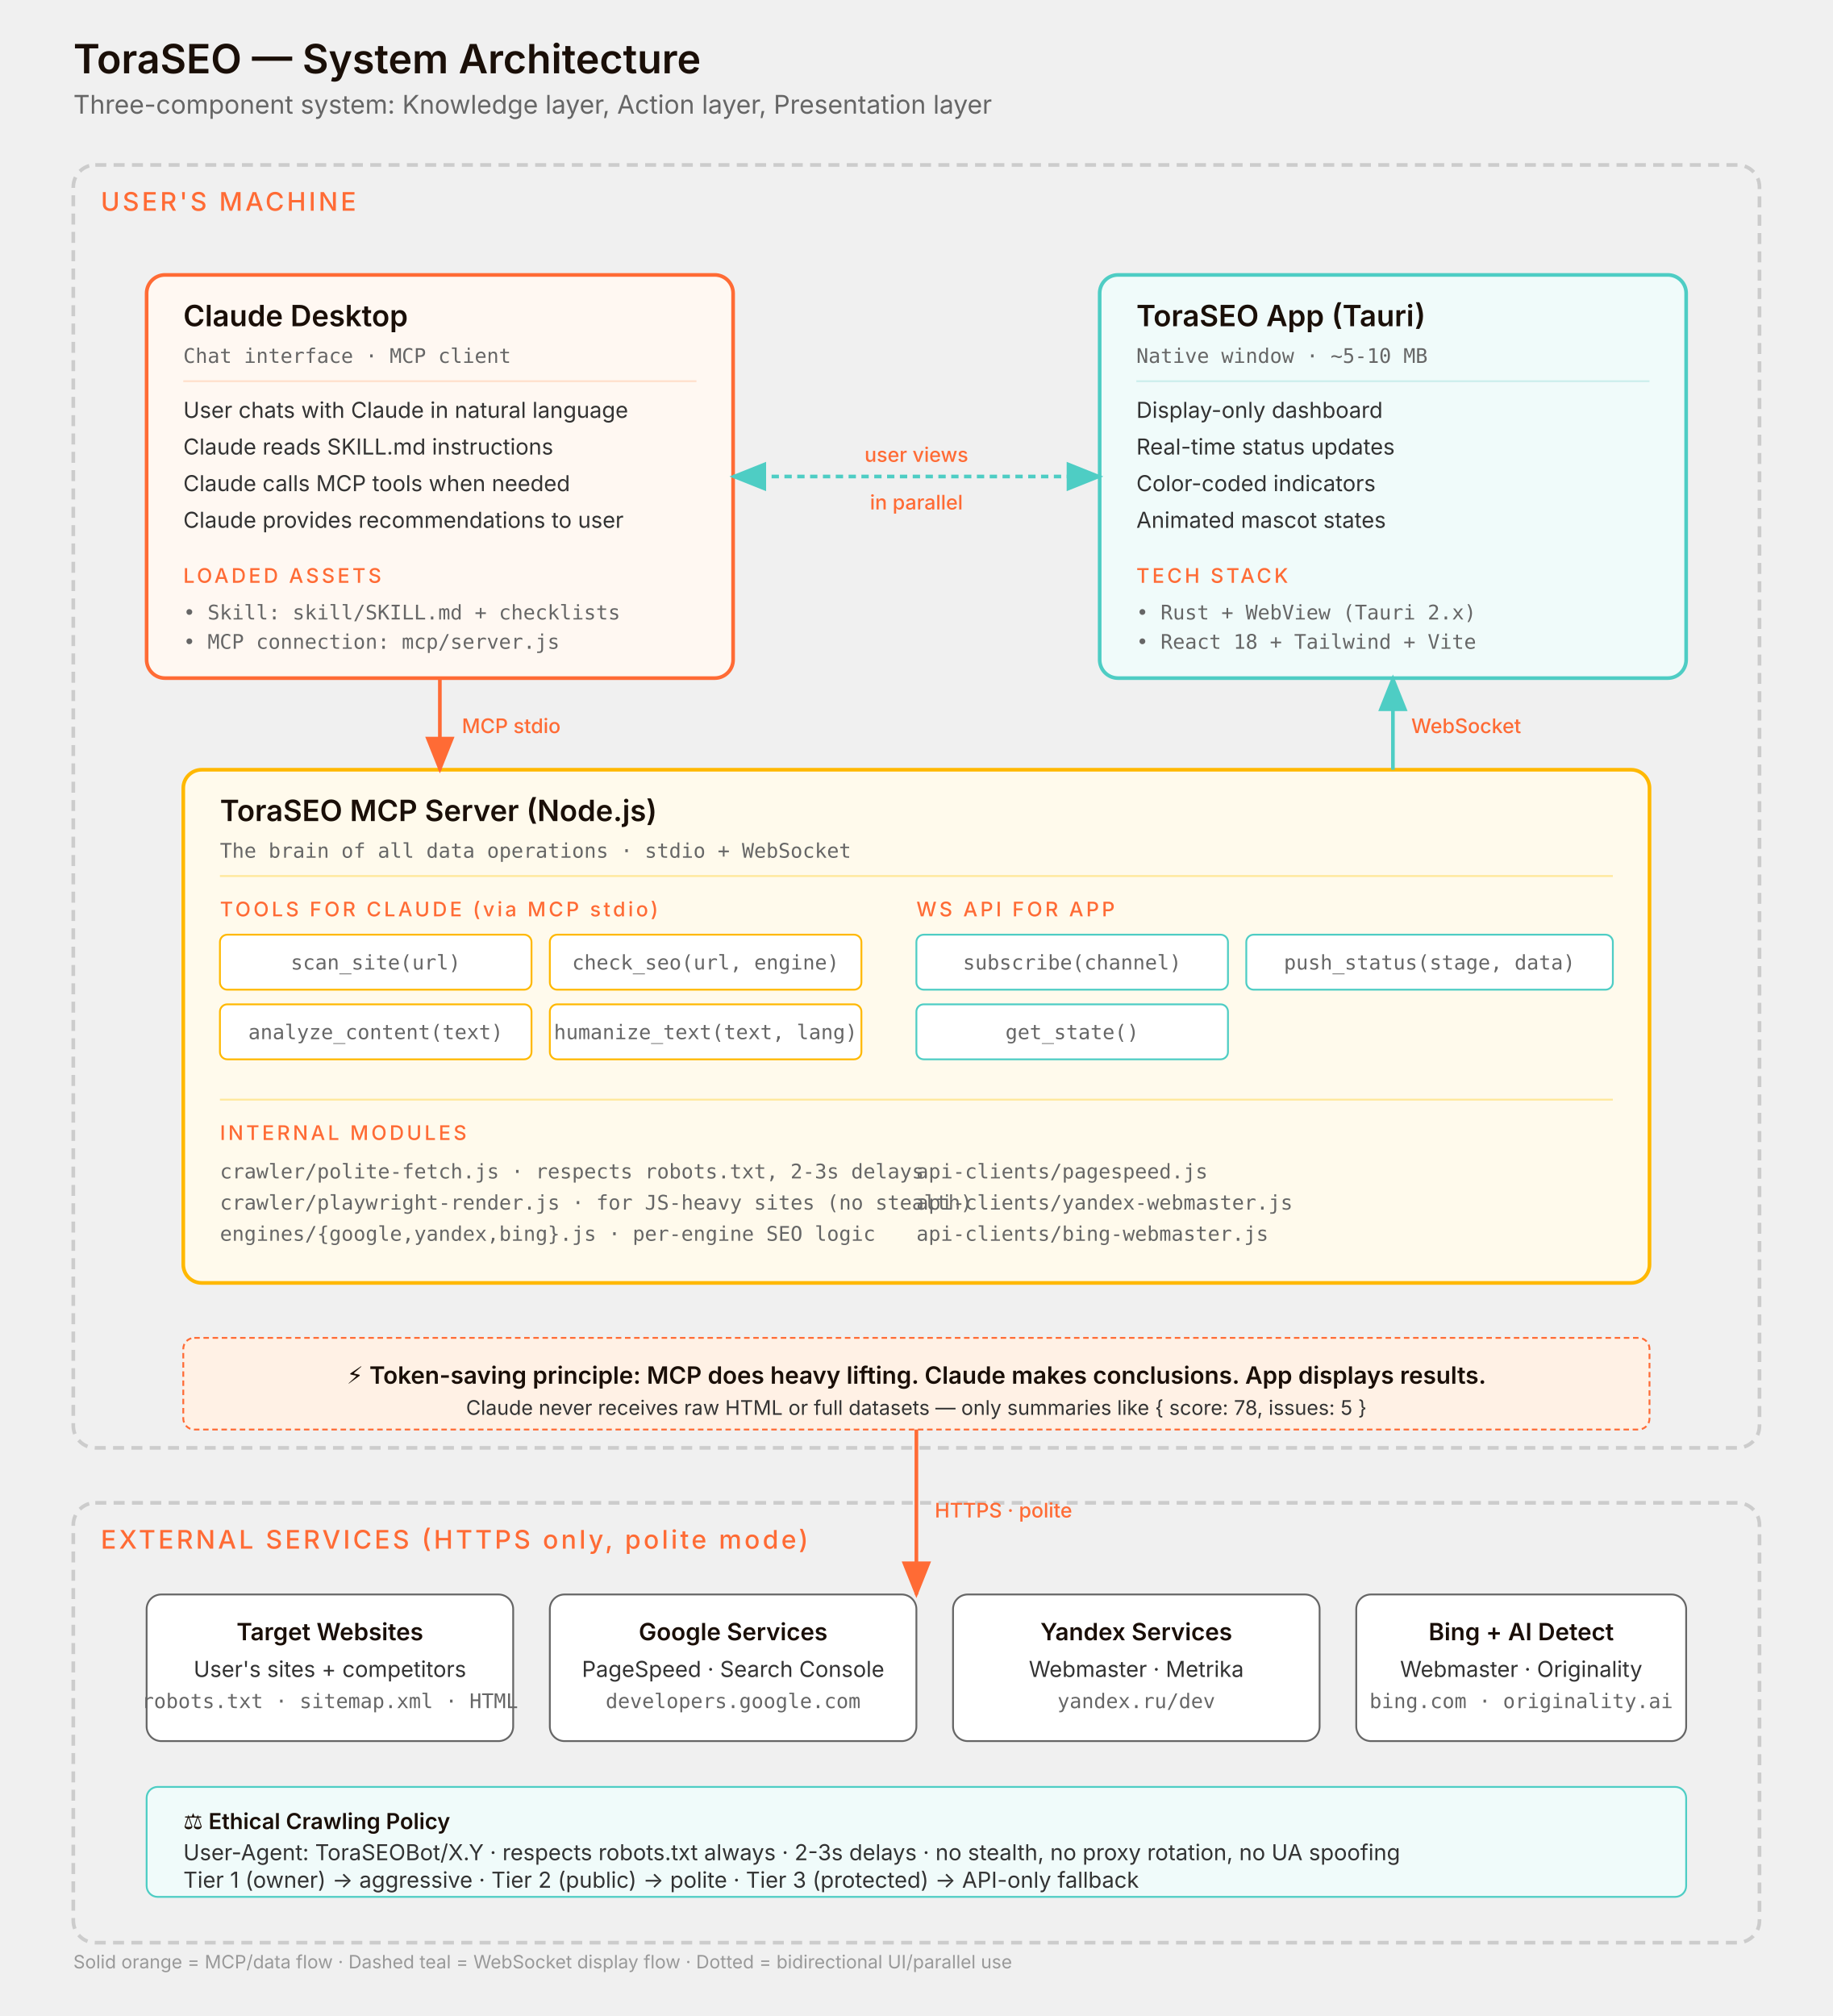
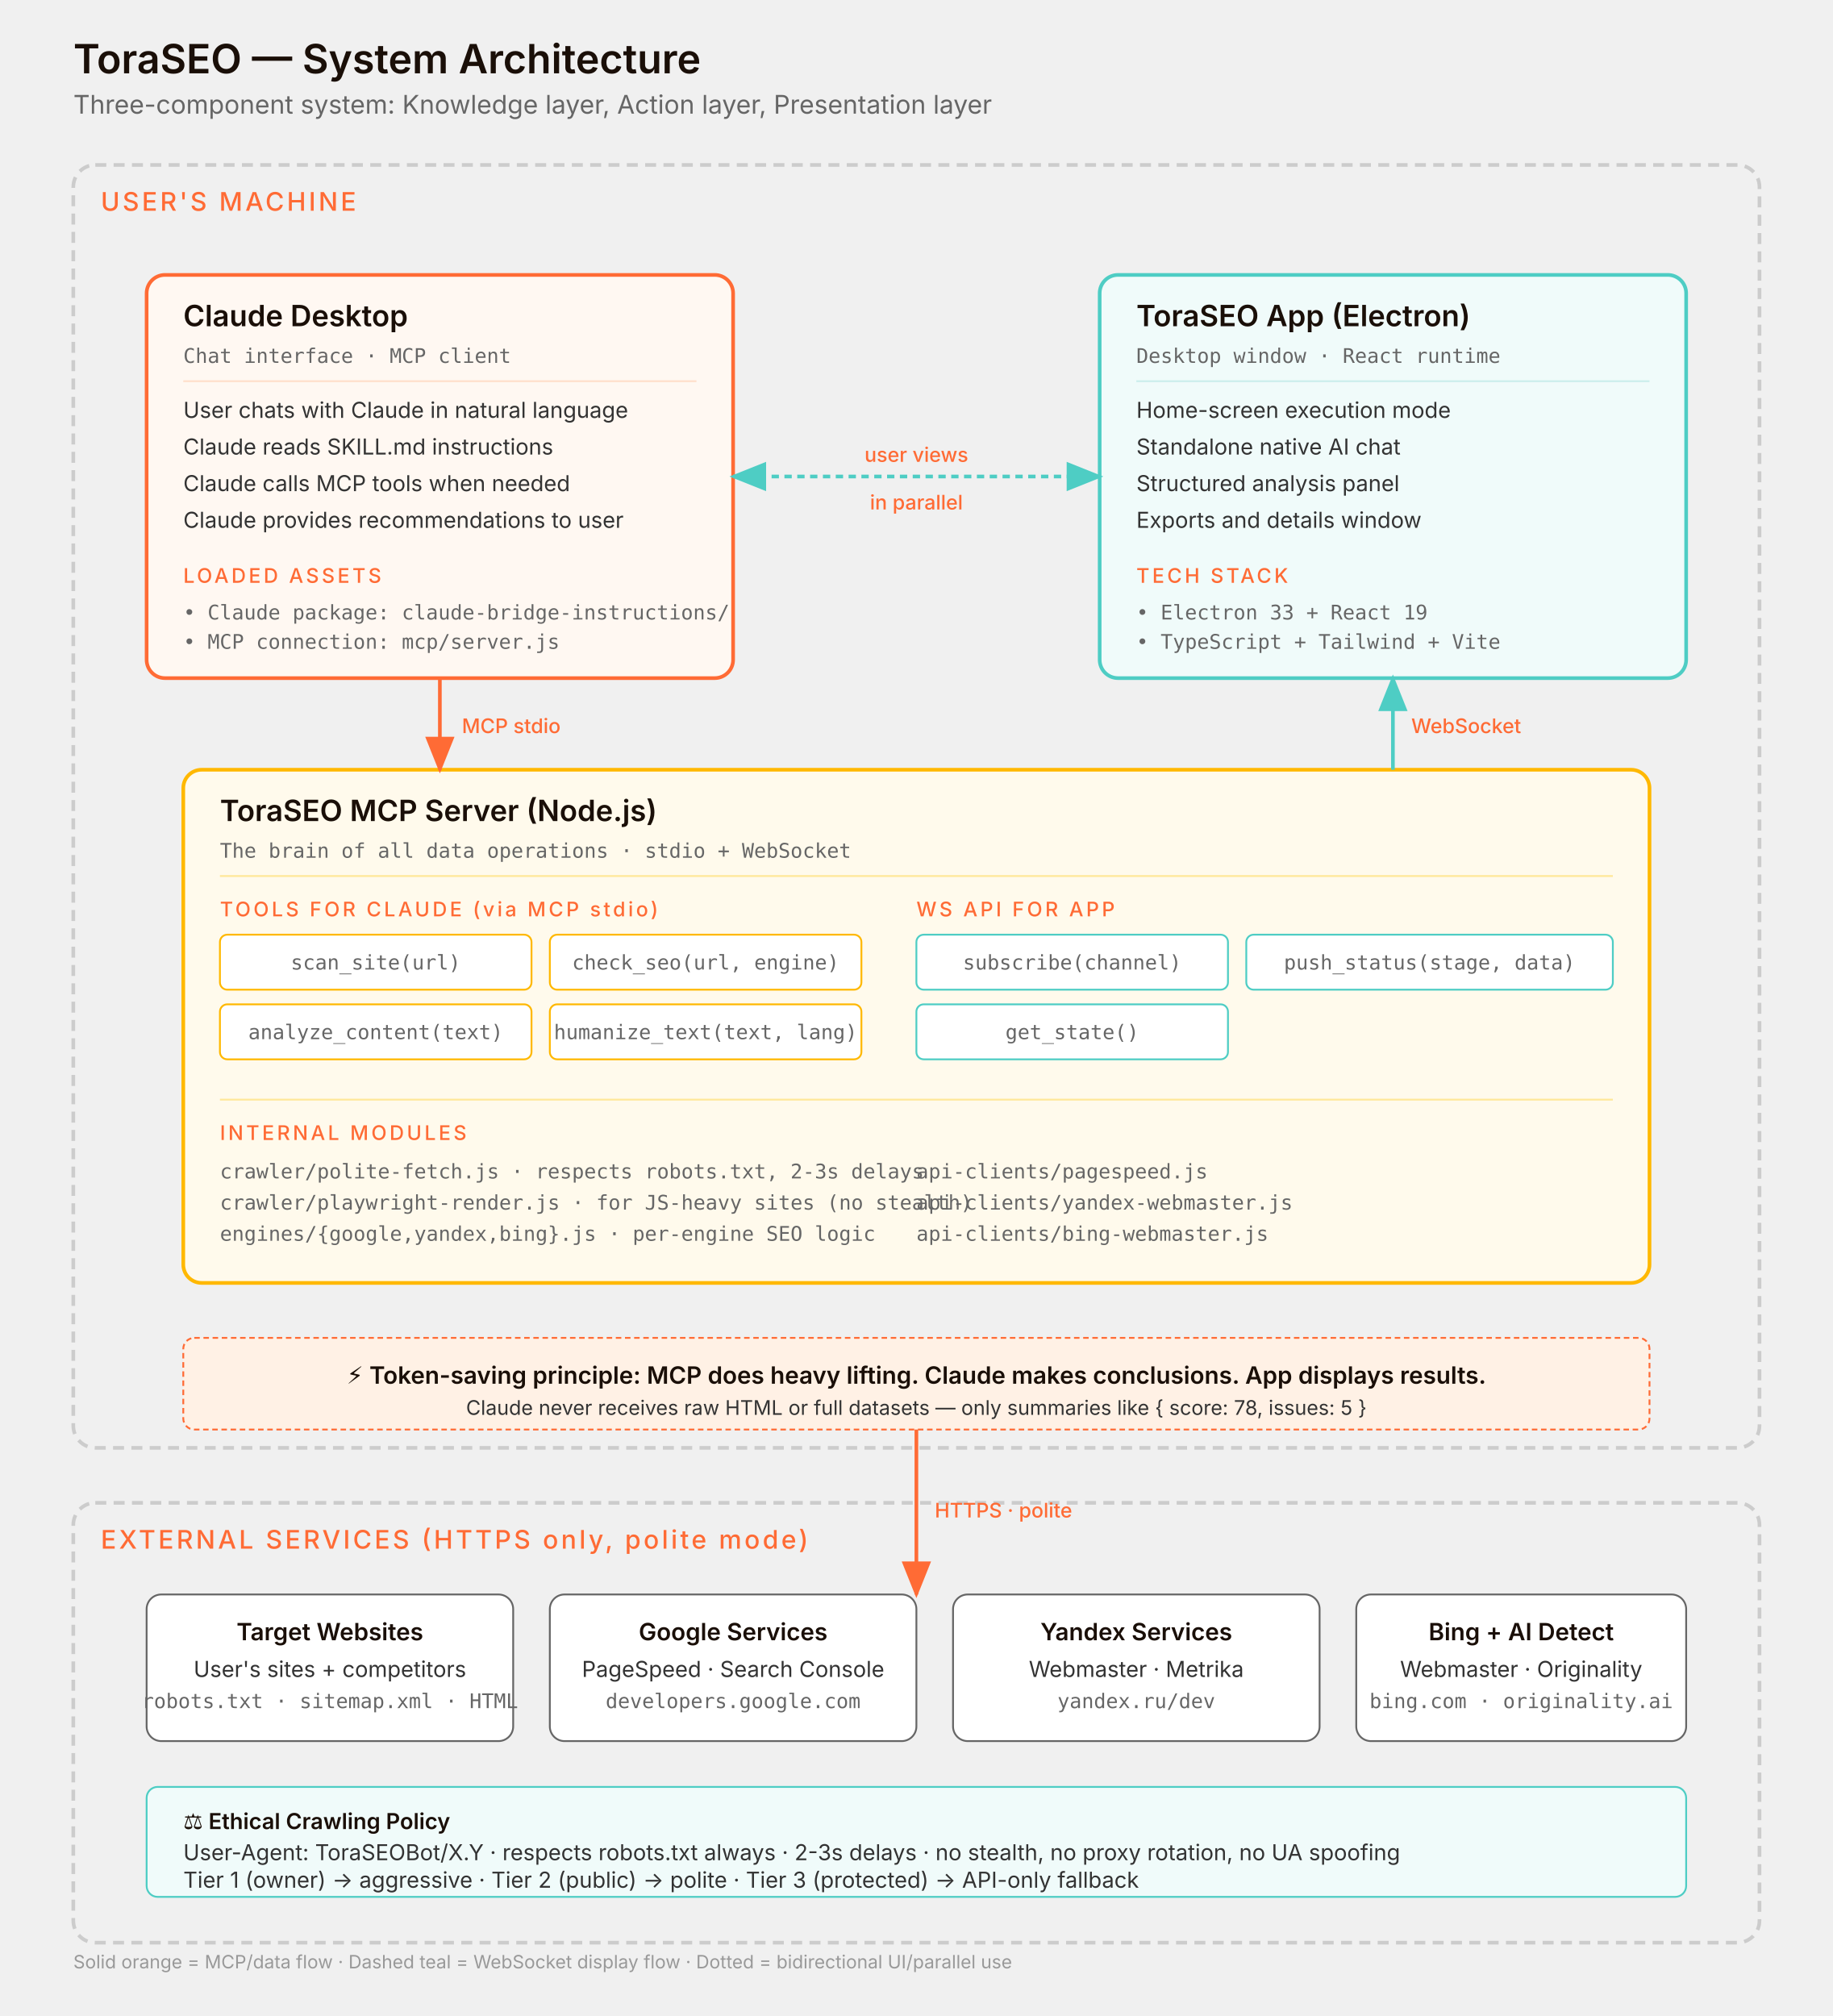
<svg xmlns="http://www.w3.org/2000/svg" viewBox="0 0 1000 1100" width="1000" height="1100" role="img">
  <defs>
    <style>
      .title { font-family: -apple-system, BlinkMacSystemFont, sans-serif; font-size: 22px; font-weight: 600; fill: #1A0F08; }
      .subtitle { font-family: -apple-system, BlinkMacSystemFont, sans-serif; font-size: 14px; fill: #666; }
      .section { font-family: -apple-system, BlinkMacSystemFont, sans-serif; font-size: 14px; font-weight: 500; fill: #FF6B35; letter-spacing: 1.5px; }
      .box-title { font-family: -apple-system, BlinkMacSystemFont, sans-serif; font-size: 16px; font-weight: 600; fill: #1A0F08; }
      .box-text { font-family: -apple-system, BlinkMacSystemFont, sans-serif; font-size: 12px; fill: #333; }
      .box-tech { font-family: 'SF Mono', Menlo, Consolas, monospace; font-size: 11px; fill: #666; }
      .arrow-label { font-family: -apple-system, BlinkMacSystemFont, sans-serif; font-size: 11px; font-weight: 500; fill: #FF6B35; }
      .small { font-family: -apple-system, BlinkMacSystemFont, sans-serif; font-size: 10px; fill: #999; }
    </style>
    <marker id="arrowhead" markerWidth="10" markerHeight="8" refX="9" refY="4" orient="auto">
      <polygon points="0 0, 10 4, 0 8" fill="#FF6B35" />
    </marker>
    <marker id="arrowhead-bidir" markerWidth="10" markerHeight="8" refX="9" refY="4" orient="auto">
      <polygon points="0 0, 10 4, 0 8" fill="#4ECDC4" />
    </marker>
    <marker id="arrowhead-bidir-start" markerWidth="10" markerHeight="8" refX="1" refY="4" orient="auto">
      <polygon points="10 0, 0 4, 10 8" fill="#4ECDC4" />
    </marker>
  </defs>
  <text x="40" y="40" class="title">ToraSEO — System Architecture</text>
  <text x="40" y="62" class="subtitle">Three-component system: Knowledge layer, Action layer, Presentation layer</text>
  <rect x="40" y="90" width="920" height="700" rx="12" fill="none" stroke="#CCCCCC" stroke-width="2" stroke-dasharray="6 4" />
  <text x="55" y="115" class="section">USER'S MACHINE</text>
  <g>
    <rect x="80" y="150" width="320" height="220" rx="10" fill="#FFF8F2" stroke="#FF6B35" stroke-width="2" />
    <text x="100" y="178" class="box-title">Claude Desktop</text>
    <text x="100" y="198" class="box-tech">Chat interface · MCP client</text>
    <line x1="100" y1="208" x2="380" y2="208" stroke="#FFE0CC" stroke-width="1" />
    <text x="100" y="228" class="box-text">User chats with Claude in natural language</text>
    <text x="100" y="248" class="box-text">Claude reads SKILL.md instructions</text>
    <text x="100" y="268" class="box-text">Claude calls MCP tools when needed</text>
    <text x="100" y="288" class="box-text">Claude provides recommendations to user</text>
    <text x="100" y="318" class="section" style="font-size: 11px">LOADED ASSETS</text>
-     <text x="100" y="338" class="box-tech">• Skill: skill/SKILL.md + checklists</text>
+     <text x="100" y="338" class="box-tech">• Claude package: claude-bridge-instructions/</text>
    <text x="100" y="354" class="box-tech">• MCP connection: mcp/server.js</text>
  </g>
  <g>
    <rect x="600" y="150" width="320" height="220" rx="10" fill="#F0FBFA" stroke="#4ECDC4" stroke-width="2" />
-     <text x="620" y="178" class="box-title">ToraSEO App (Tauri)</text>
-     <text x="620" y="198" class="box-tech">Native window · ~5-10 MB</text>
+     <text x="620" y="178" class="box-title">ToraSEO App (Electron)</text>
+     <text x="620" y="198" class="box-tech">Desktop window · React runtime</text>
    <line x1="620" y1="208" x2="900" y2="208" stroke="#CCEEEC" stroke-width="1" />
-     <text x="620" y="228" class="box-text">Display-only dashboard</text>
-     <text x="620" y="248" class="box-text">Real-time status updates</text>
-     <text x="620" y="268" class="box-text">Color-coded indicators</text>
-     <text x="620" y="288" class="box-text">Animated mascot states</text>
+     <text x="620" y="228" class="box-text">Home-screen execution mode</text>
+     <text x="620" y="248" class="box-text">Standalone native AI chat</text>
+     <text x="620" y="268" class="box-text">Structured analysis panel</text>
+     <text x="620" y="288" class="box-text">Exports and details window</text>
    <text x="620" y="318" class="section" style="font-size: 11px">TECH STACK</text>
-     <text x="620" y="338" class="box-tech">• Rust + WebView (Tauri 2.x)</text>
-     <text x="620" y="354" class="box-tech">• React 18 + Tailwind + Vite</text>
+     <text x="620" y="338" class="box-tech">• Electron 33 + React 19</text>
+     <text x="620" y="354" class="box-tech">• TypeScript + Tailwind + Vite</text>
  </g>
  <line x1="400" y1="260" x2="600" y2="260" stroke="#4ECDC4" stroke-width="2" stroke-dasharray="4 3" marker-start="url(#arrowhead-bidir-start)" marker-end="url(#arrowhead-bidir)" />
  <text x="500" y="252" class="arrow-label" text-anchor="middle" fill="#4ECDC4">user views</text>
  <text x="500" y="278" class="arrow-label" text-anchor="middle" fill="#4ECDC4">in parallel</text>
  <g>
    <rect x="100" y="420" width="800" height="280" rx="10" fill="#FFFAEC" stroke="#FFB800" stroke-width="2" />
    <text x="120" y="448" class="box-title">ToraSEO MCP Server (Node.js)</text>
    <text x="120" y="468" class="box-tech">The brain of all data operations · stdio + WebSocket</text>
    <line x1="120" y1="478" x2="880" y2="478" stroke="#FFE799" stroke-width="1" />
    <text x="120" y="500" class="section" style="font-size: 11px">TOOLS FOR CLAUDE (via MCP stdio)</text>
    <rect x="120" y="510" width="170" height="30" rx="4" fill="#FFFFFF" stroke="#FFB800" stroke-width="1" />
    <text x="205" y="529" class="box-tech" text-anchor="middle">scan_site(url)</text>
    <rect x="300" y="510" width="170" height="30" rx="4" fill="#FFFFFF" stroke="#FFB800" stroke-width="1" />
    <text x="385" y="529" class="box-tech" text-anchor="middle">check_seo(url, engine)</text>
    <rect x="120" y="548" width="170" height="30" rx="4" fill="#FFFFFF" stroke="#FFB800" stroke-width="1" />
    <text x="205" y="567" class="box-tech" text-anchor="middle">analyze_content(text)</text>
    <rect x="300" y="548" width="170" height="30" rx="4" fill="#FFFFFF" stroke="#FFB800" stroke-width="1" />
    <text x="385" y="567" class="box-tech" text-anchor="middle">humanize_text(text, lang)</text>
    <text x="500" y="500" class="section" style="font-size: 11px">WS API FOR APP</text>
    <rect x="500" y="510" width="170" height="30" rx="4" fill="#FFFFFF" stroke="#4ECDC4" stroke-width="1" />
    <text x="585" y="529" class="box-tech" text-anchor="middle">subscribe(channel)</text>
    <rect x="680" y="510" width="200" height="30" rx="4" fill="#FFFFFF" stroke="#4ECDC4" stroke-width="1" />
    <text x="780" y="529" class="box-tech" text-anchor="middle">push_status(stage, data)</text>
    <rect x="500" y="548" width="170" height="30" rx="4" fill="#FFFFFF" stroke="#4ECDC4" stroke-width="1" />
    <text x="585" y="567" class="box-tech" text-anchor="middle">get_state()</text>
    <line x1="120" y1="600" x2="880" y2="600" stroke="#FFE799" stroke-width="1" />
    <text x="120" y="622" class="section" style="font-size: 11px">INTERNAL MODULES</text>
    <text x="120" y="643" class="box-tech">crawler/polite-fetch.js · respects robots.txt, 2-3s delays</text>
    <text x="120" y="660" class="box-tech">crawler/playwright-render.js · for JS-heavy sites (no stealth)</text>
    <text x="120" y="677" class="box-tech">engines/{google,yandex,bing}.js · per-engine SEO logic</text>
    <text x="500" y="643" class="box-tech">api-clients/pagespeed.js</text>
    <text x="500" y="660" class="box-tech">api-clients/yandex-webmaster.js</text>
    <text x="500" y="677" class="box-tech">api-clients/bing-webmaster.js</text>
  </g>
  <line x1="240" y1="370" x2="240" y2="420" stroke="#FF6B35" stroke-width="2" marker-end="url(#arrowhead)" />
  <text x="252" y="400" class="arrow-label">MCP stdio</text>
  <line x1="760" y1="420" x2="760" y2="370" stroke="#4ECDC4" stroke-width="2" marker-end="url(#arrowhead-bidir)" />
  <text x="770" y="400" class="arrow-label" fill="#4ECDC4">WebSocket</text>
  <g>
    <rect x="100" y="730" width="800" height="50" rx="6" fill="#FFF1E5" stroke="#FF6B35" stroke-width="1" stroke-dasharray="3 2" />
    <text x="500" y="755" class="box-title" text-anchor="middle" style="font-size: 13px">⚡ Token-saving principle: MCP does heavy lifting. Claude makes conclusions. App displays results.</text>
    <text x="500" y="772" class="box-text" text-anchor="middle" style="font-size: 11px">Claude never receives raw HTML or full datasets — only summaries like { score: 78, issues: 5 }</text>
  </g>
  <rect x="40" y="820" width="920" height="240" rx="12" fill="none" stroke="#CCCCCC" stroke-width="2" stroke-dasharray="6 4" />
  <text x="55" y="845" class="section">EXTERNAL SERVICES (HTTPS only, polite mode)</text>
  <g>
    <rect x="80" y="870" width="200" height="80" rx="8" fill="#FFFFFF" stroke="#666" stroke-width="1" />
    <text x="180" y="895" class="box-title" text-anchor="middle" style="font-size: 13px">Target Websites</text>
    <text x="180" y="915" class="box-text" text-anchor="middle">User's sites + competitors</text>
    <text x="180" y="932" class="box-tech" text-anchor="middle">robots.txt · sitemap.xml · HTML</text>
  </g>
  <g>
    <rect x="300" y="870" width="200" height="80" rx="8" fill="#FFFFFF" stroke="#666" stroke-width="1" />
    <text x="400" y="895" class="box-title" text-anchor="middle" style="font-size: 13px">Google Services</text>
    <text x="400" y="915" class="box-text" text-anchor="middle">PageSpeed · Search Console</text>
    <text x="400" y="932" class="box-tech" text-anchor="middle">developers.google.com</text>
  </g>
  <g>
    <rect x="520" y="870" width="200" height="80" rx="8" fill="#FFFFFF" stroke="#666" stroke-width="1" />
    <text x="620" y="895" class="box-title" text-anchor="middle" style="font-size: 13px">Yandex Services</text>
    <text x="620" y="915" class="box-text" text-anchor="middle">Webmaster · Metrika</text>
    <text x="620" y="932" class="box-tech" text-anchor="middle">yandex.ru/dev</text>
  </g>
  <g>
    <rect x="740" y="870" width="180" height="80" rx="8" fill="#FFFFFF" stroke="#666" stroke-width="1" />
    <text x="830" y="895" class="box-title" text-anchor="middle" style="font-size: 13px">Bing + AI Detect</text>
    <text x="830" y="915" class="box-text" text-anchor="middle">Webmaster · Originality</text>
    <text x="830" y="932" class="box-tech" text-anchor="middle">bing.com · originality.ai</text>
  </g>
  <g>
    <rect x="80" y="975" width="840" height="60" rx="6" fill="#F0FBFA" stroke="#4ECDC4" stroke-width="1" />
    <text x="100" y="998" class="box-title" style="font-size: 12px">⚖ Ethical Crawling Policy</text>
    <text x="100" y="1015" class="box-text">User-Agent: ToraSEOBot/X.Y · respects robots.txt always · 2-3s delays · no stealth, no proxy rotation, no UA spoofing</text>
    <text x="100" y="1030" class="box-text">Tier 1 (owner) → aggressive · Tier 2 (public) → polite · Tier 3 (protected) → API-only fallback</text>
  </g>
  <line x1="500" y1="780" x2="500" y2="870" stroke="#FF6B35" stroke-width="2" marker-end="url(#arrowhead)" />
  <text x="510" y="828" class="arrow-label">HTTPS · polite</text>
  <g transform="translate(40, 1060)">
    <text x="0" y="14" class="small">Solid orange = MCP/data flow · Dashed teal = WebSocket display flow · Dotted = bidirectional UI/parallel use</text>
  </g>
</svg>
